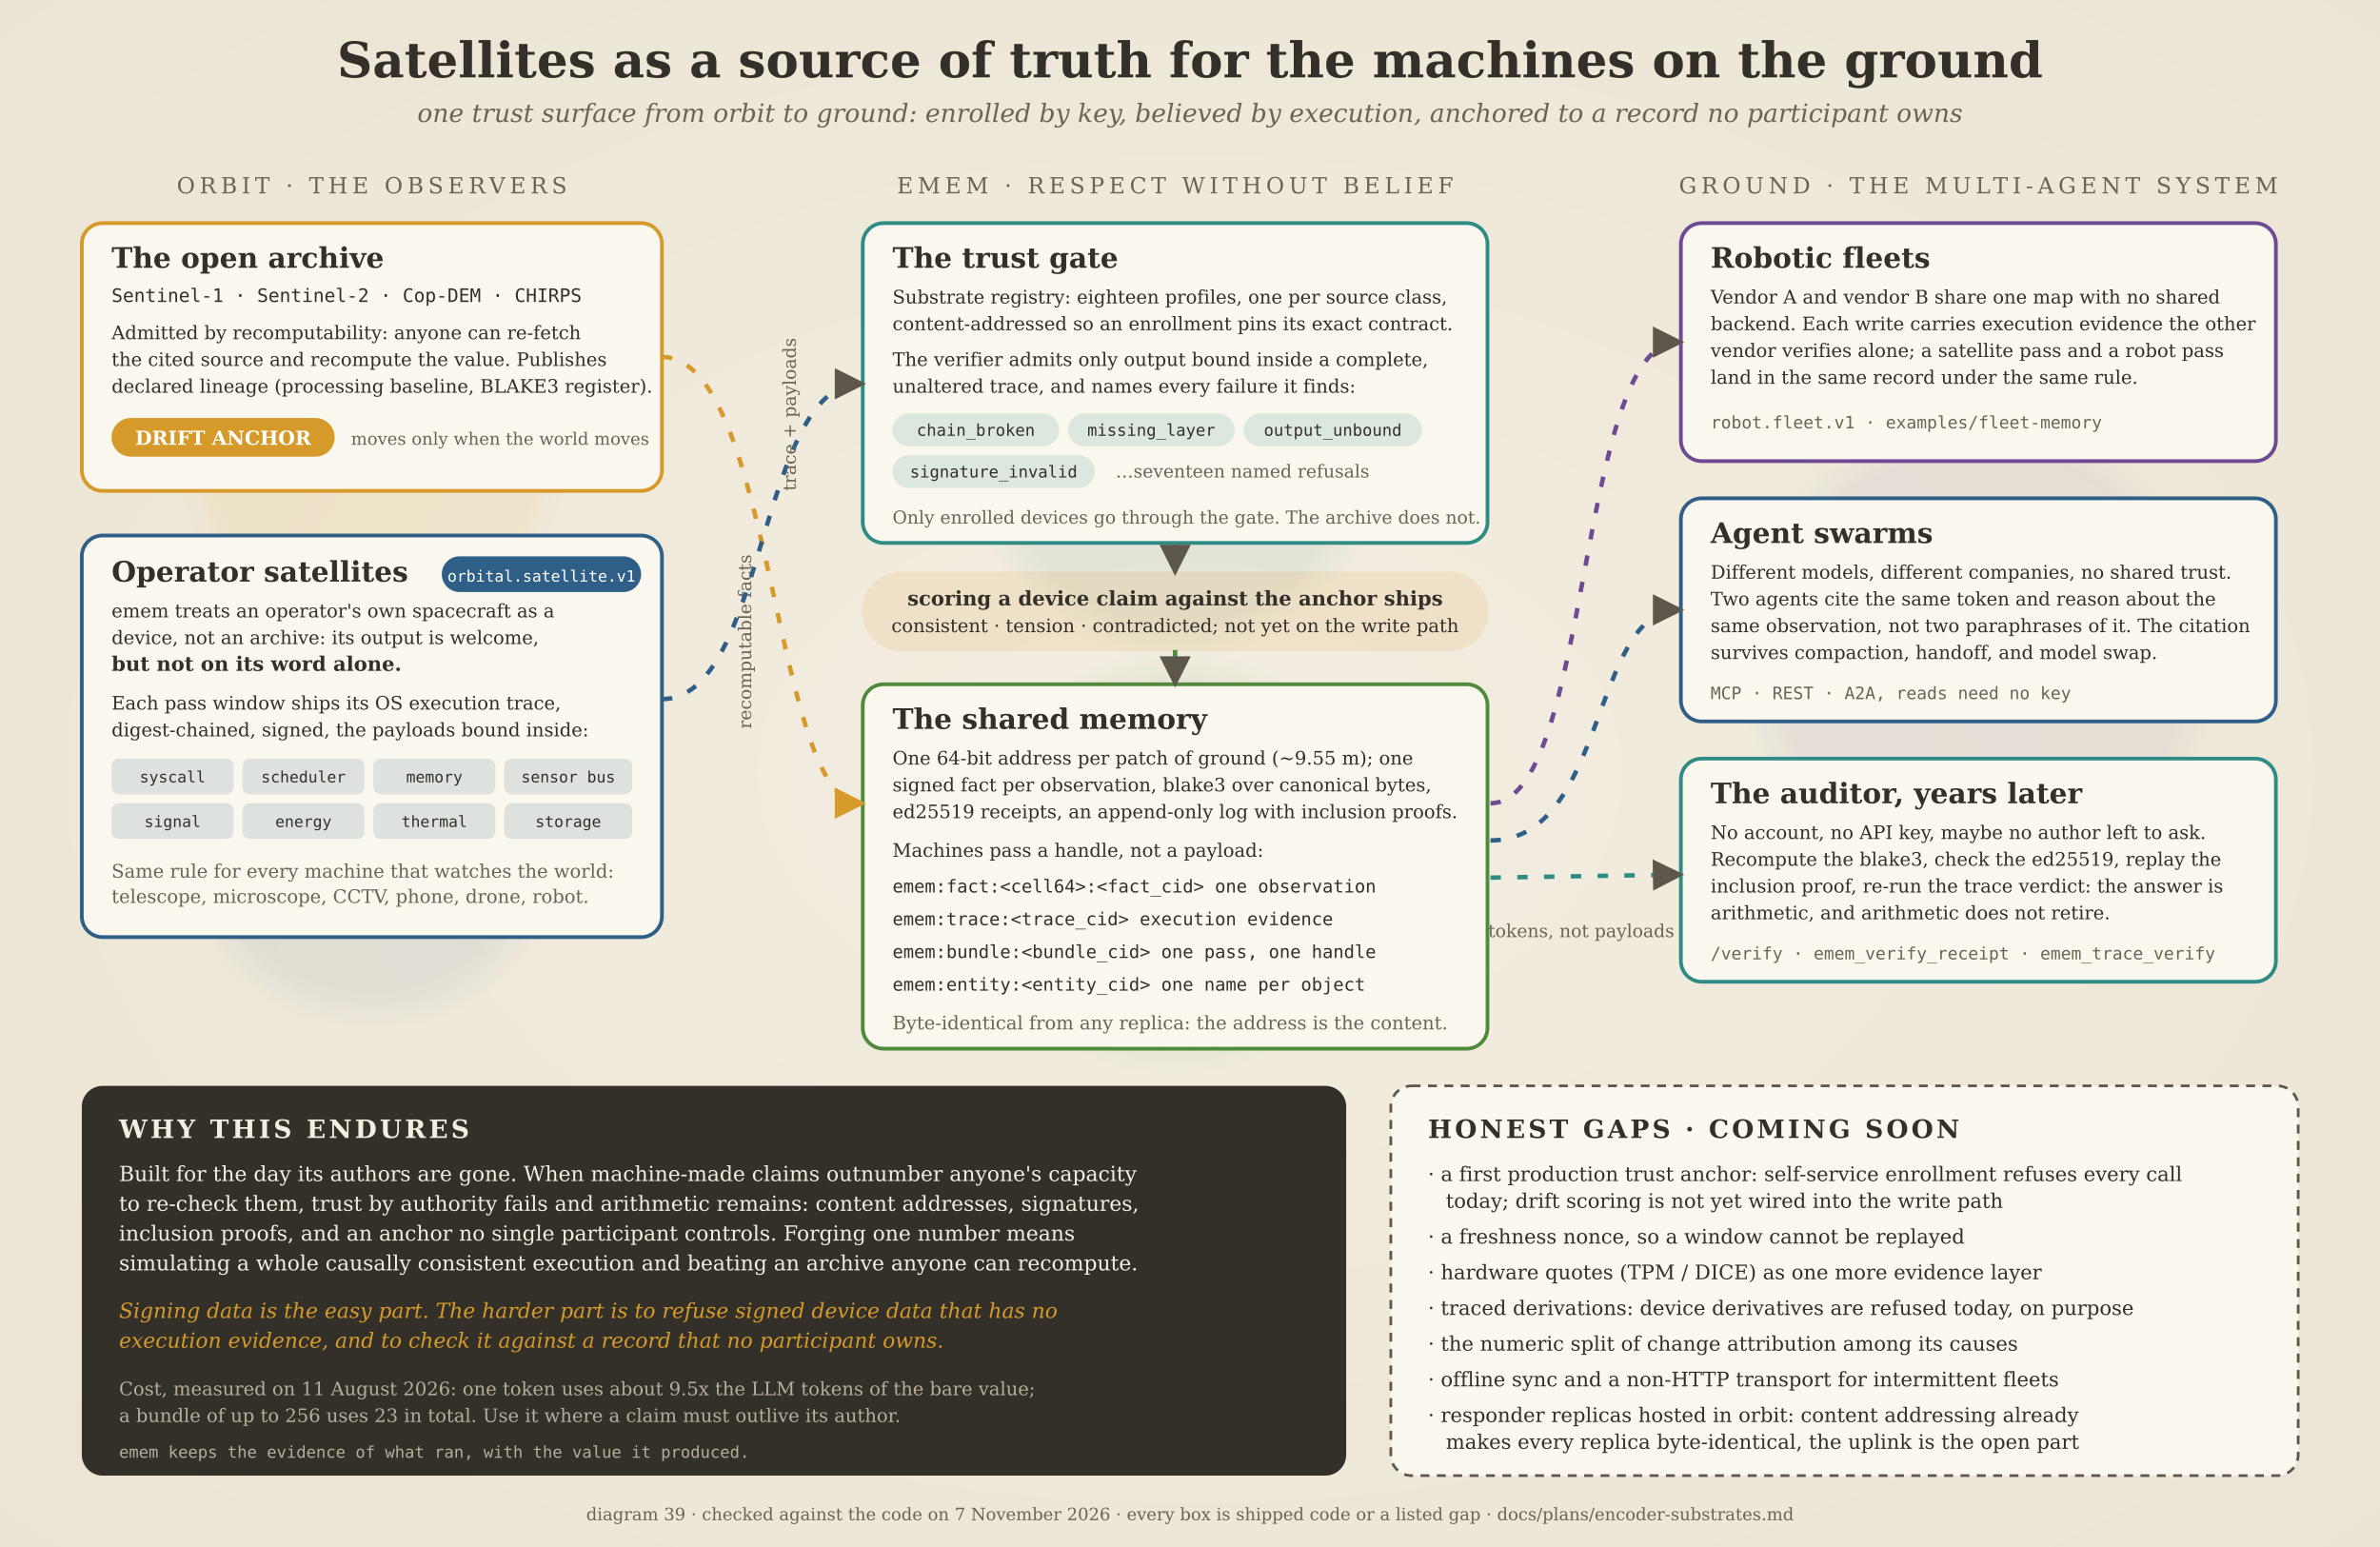
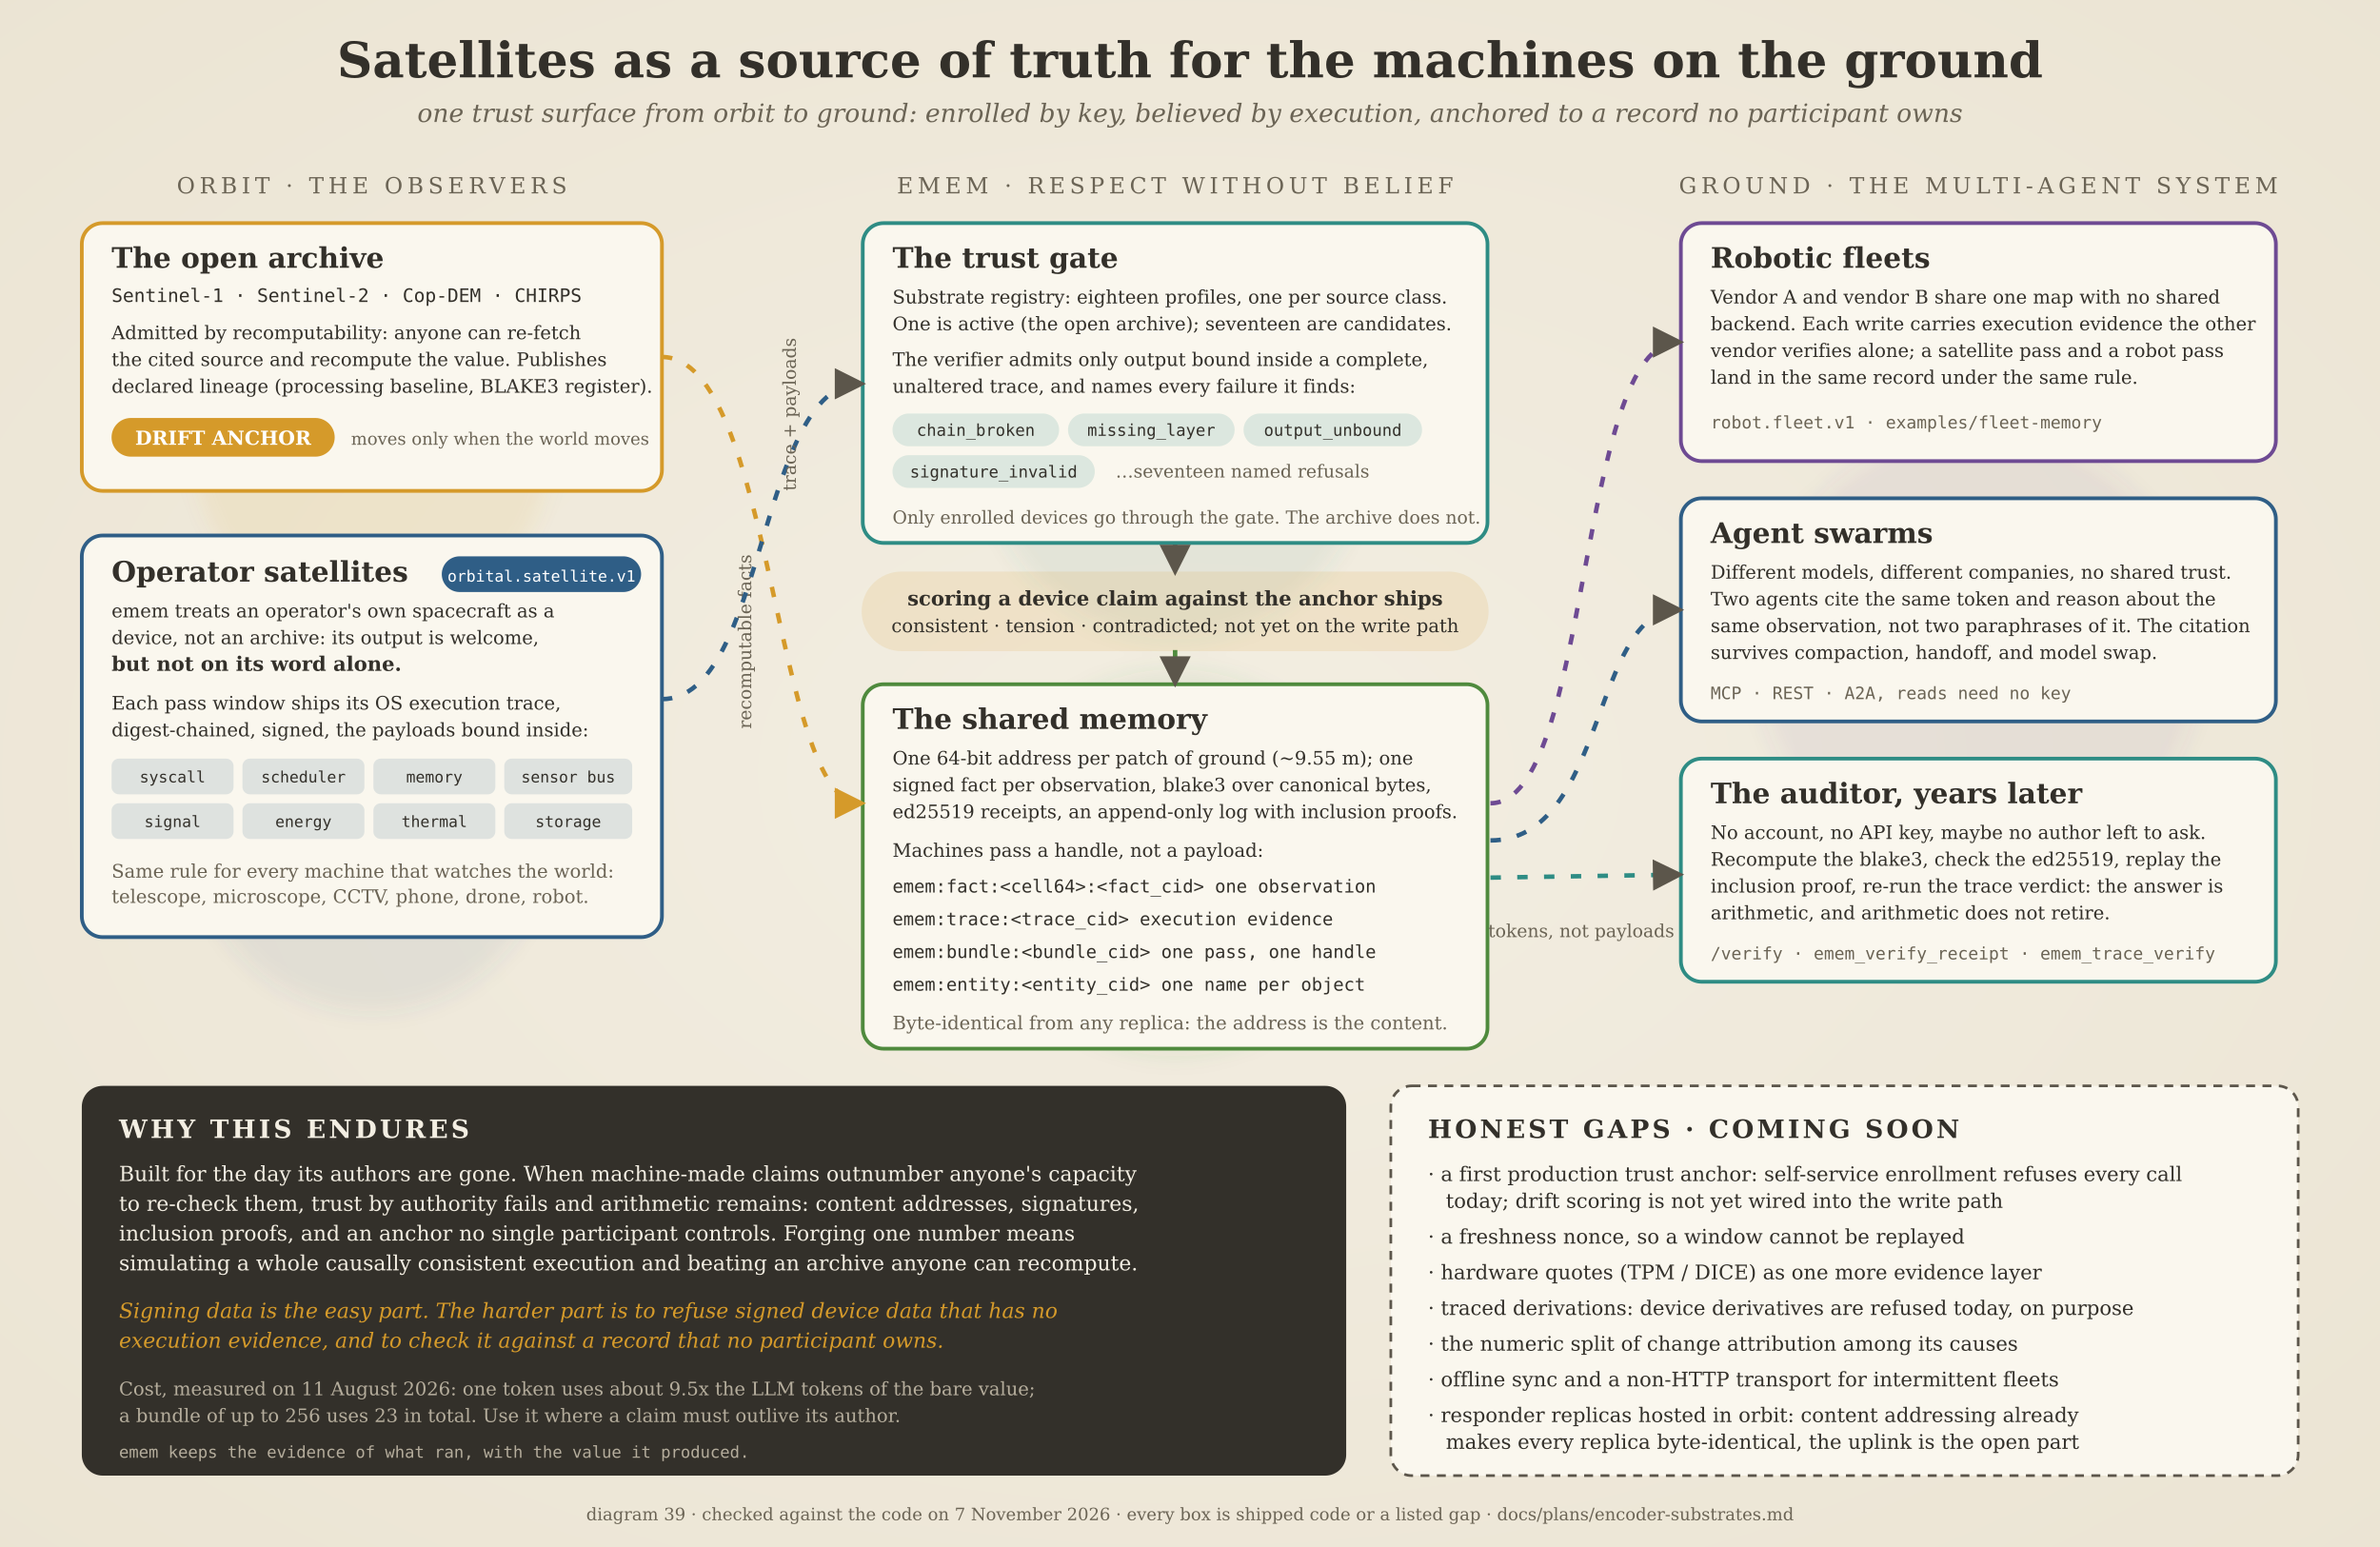
<svg xmlns="http://www.w3.org/2000/svg" viewBox="0 0 1600 1040" width="1600" height="1040" role="img" lang="en" aria-labelledby="title">
  <defs>
    <radialGradient id="paper" cx="50%" cy="50%" r="72%">
      <stop offset="0%" stop-color="#f3eee2" />
      <stop offset="100%" stop-color="#ebe4d3" />
    </radialGradient>
    <filter id="blur" x="-30%" y="-30%" width="160%" height="160%">
      <feGaussianBlur stdDeviation="7" />
    </filter>
    <marker id="arr" viewBox="0 0 10 10" refX="8" refY="5" markerWidth="7" markerHeight="7" orient="auto-start-reverse">
      <path d="M0,0 L10,5 L0,10 z" fill="#5c564b" />
    </marker>
    <marker id="arrAmber" viewBox="0 0 10 10" refX="8" refY="5" markerWidth="7" markerHeight="7" orient="auto-start-reverse">
      <path d="M0,0 L10,5 L0,10 z" fill="#d59a2a" />
    </marker>
    <style>
.flowline{stroke-dasharray:7 11;animation:emflow 1.25s linear infinite}
@keyframes emflow{to{stroke-dashoffset:-18}}
.pulse{animation:empulse 3.4s ease-in-out infinite}
@keyframes empulse{0%,100%{opacity:.35}50%{opacity:1}}
@media(prefers-reduced-motion:reduce){.flowline{animation:none}.pulse{animation:none}}
.h{font-family:Georgia,'DejaVu Serif',serif;fill:#33302a}
.m{font-family:'DejaVu Sans Mono','JetBrains Mono',ui-monospace,monospace;fill:#33302a}
.dim{fill:#6b6455}
</style>
  </defs>
  <rect width="1600" height="1040" fill="url(#paper)" />
  <g filter="url(#blur)">
    <circle cx="250" cy="300" r="120" fill="#d59a2a" opacity="0.08" />
    <circle cx="250" cy="560" r="120" fill="#2f5e86" opacity="0.08" />
    <circle cx="790" cy="300" r="130" fill="#2e8c84" opacity="0.08" />
    <circle cx="790" cy="580" r="130" fill="#4f8a3d" opacity="0.08" />
    <circle cx="1330" cy="440" r="150" fill="#6e4a93" opacity="0.07" />
  </g>
  <text x="800" y="52" text-anchor="middle" class="h" font-size="33" font-weight="bold">Satellites as a source of truth for the machines on the ground</text>
  <text x="800" y="82" text-anchor="middle" class="h dim" font-size="17" font-style="italic">one trust surface from orbit to ground: enrolled by key, believed by execution, anchored to a record no participant owns</text>
  <text x="250" y="130" text-anchor="middle" class="h dim" font-size="15" letter-spacing="3">ORBIT · THE OBSERVERS</text>
  <rect x="55" y="150" width="390" height="180" rx="14" fill="#faf7ee" stroke="#d59a2a" stroke-width="2.5" />
  <text x="75" y="180" class="h" font-size="19" font-weight="bold">The open archive</text>
  <text x="75" y="203" class="m" font-size="12.5">Sentinel-1 · Sentinel-2 · Cop-DEM · CHIRPS</text>
  <text x="75" y="228" class="h" font-size="12.5">Admitted by recomputability: anyone can re-fetch</text>
  <text x="75" y="246" class="h" font-size="12.5">the cited source and recompute the value. Publishes</text>
  <text x="75" y="264" class="h" font-size="12.5">declared lineage (processing baseline, BLAKE3 register).</text>
  <rect x="75" y="281" width="150" height="26" rx="13" fill="#d59a2a" />
  <text x="150" y="299" text-anchor="middle" class="h" font-size="13" font-weight="bold" style="fill:#fff">DRIFT ANCHOR</text>
  <text x="236" y="299" class="h dim" font-size="11.5">moves only when the world moves</text>
  <rect x="55" y="360" width="390" height="270" rx="14" fill="#faf7ee" stroke="#2f5e86" stroke-width="2.5" />
  <text x="75" y="391" class="h" font-size="19" font-weight="bold">Operator satellites</text>
  <rect x="297" y="374" width="134" height="24" rx="12" fill="#2f5e86" />
  <text x="364" y="391" text-anchor="middle" class="m" font-size="10.5" style="fill:#fff">orbital.satellite.v1</text>
  <text x="75" y="415" class="h" font-size="12.5">emem treats an operator's own spacecraft as a</text>
  <text x="75" y="433" class="h" font-size="12.5">device, not an archive: its output is welcome,</text>
  <text x="75" y="451" class="h" font-size="13.5" font-weight="bold">but not on its word alone.</text>
  <text x="75" y="477" class="h" font-size="12.5">Each pass window ships its OS execution trace,</text>
  <text x="75" y="495" class="h" font-size="12.5">digest-chained, signed, the payloads bound inside:</text>
  <g class="m" font-size="10.5">
    <rect x="75" y="510" width="82" height="24" rx="5" fill="#2f5e86" opacity="0.14" />
    <text x="116" y="526" text-anchor="middle">syscall</text>
    <rect x="163" y="510" width="82" height="24" rx="5" fill="#2f5e86" opacity="0.14" />
    <text x="204" y="526" text-anchor="middle">scheduler</text>
    <rect x="251" y="510" width="82" height="24" rx="5" fill="#2f5e86" opacity="0.14" />
    <text x="292" y="526" text-anchor="middle">memory</text>
    <rect x="339" y="510" width="86" height="24" rx="5" fill="#2f5e86" opacity="0.14" />
    <text x="382" y="526" text-anchor="middle">sensor bus</text>
    <rect x="75" y="540" width="82" height="24" rx="5" fill="#2f5e86" opacity="0.14" />
    <text x="116" y="556" text-anchor="middle">signal</text>
    <rect x="163" y="540" width="82" height="24" rx="5" fill="#2f5e86" opacity="0.14" />
    <text x="204" y="556" text-anchor="middle">energy</text>
    <rect x="251" y="540" width="82" height="24" rx="5" fill="#2f5e86" opacity="0.14" />
    <text x="292" y="556" text-anchor="middle">thermal</text>
    <rect x="339" y="540" width="86" height="24" rx="5" fill="#2f5e86" opacity="0.14" />
    <text x="382" y="556" text-anchor="middle">storage</text>
  </g>
  <text x="75" y="590" class="h dim" font-size="12.5">Same rule for every machine that watches the world:</text>
  <text x="75" y="607" class="h dim" font-size="12.5">telescope, microscope, CCTV, phone, drone, robot.</text>
  <text x="790" y="130" text-anchor="middle" class="h dim" font-size="15" letter-spacing="3">EMEM · RESPECT WITHOUT BELIEF</text>
  <rect x="580" y="150" width="420" height="215" rx="14" fill="#faf7ee" stroke="#2e8c84" stroke-width="2.5" />
  <text x="600" y="180" class="h" font-size="19" font-weight="bold">The trust gate</text>
-   <text x="600" y="204" class="h" font-size="12.5">Substrate registry: eighteen profiles, one per source class,</text>
-   <text x="600" y="222" class="h" font-size="12.5">content-addressed so an enrollment pins its exact contract.</text>
+   <text x="600" y="204" class="h" font-size="12.5">Substrate registry: eighteen profiles, one per source class.</text>
+   <text x="600" y="222" class="h" font-size="12.5">One is active (the open archive); seventeen are candidates.</text>
  <text x="600" y="246" class="h" font-size="12.5">The verifier admits only output bound inside a complete,</text>
  <text x="600" y="264" class="h" font-size="12.5">unaltered trace, and names every failure it finds:</text>
  <g class="m" font-size="11">
    <rect x="600" y="278" width="112" height="22" rx="11" fill="#2e8c84" opacity="0.15" />
    <text x="656" y="293" text-anchor="middle">chain_broken</text>
    <rect x="718" y="278" width="112" height="22" rx="11" fill="#2e8c84" opacity="0.15" />
    <text x="774" y="293" text-anchor="middle">missing_layer</text>
    <rect x="836" y="278" width="120" height="22" rx="11" fill="#2e8c84" opacity="0.15" />
    <text x="896" y="293" text-anchor="middle">output_unbound</text>
    <rect x="600" y="306" width="136" height="22" rx="11" fill="#2e8c84" opacity="0.15" />
    <text x="668" y="321" text-anchor="middle">signature_invalid</text>
    <text x="750" y="321" class="h dim" font-size="12">…seventeen named refusals</text>
  </g>
  <text x="600" y="352" class="h dim" font-size="12">Only enrolled devices go through the gate. The archive does not.</text>
  <rect x="580" y="385" width="420" height="52" rx="26" fill="#d59a2a" opacity="0.13" stroke="#d59a2a" stroke-width="1.5" />
  <text x="790" y="407" text-anchor="middle" class="h" font-size="13.5" font-weight="bold">scoring a device claim against the anchor ships</text>
  <text x="790" y="425" text-anchor="middle" class="h" font-size="12.5">consistent · tension · contradicted; not yet on the write path</text>
  <rect x="580" y="460" width="420" height="245" rx="14" fill="#faf7ee" stroke="#4f8a3d" stroke-width="2.5" />
  <text x="600" y="490" class="h" font-size="19" font-weight="bold">The shared memory</text>
  <text x="600" y="514" class="h" font-size="12.5">One 64-bit address per patch of ground (~9.55 m); one</text>
  <text x="600" y="532" class="h" font-size="12.5">signed fact per observation, blake3 over canonical bytes,</text>
  <text x="600" y="550" class="h" font-size="12.5">ed25519 receipts, an append-only log with inclusion proofs.</text>
  <text x="600" y="576" class="h" font-size="12.5">Machines pass a handle, not a payload:</text>
  <g class="m" font-size="12">
    <text x="600" y="600">emem:fact:&lt;cell64&gt;:&lt;fact_cid&gt;  one observation</text>
    <text x="600" y="622">emem:trace:&lt;trace_cid&gt;       execution evidence</text>
    <text x="600" y="644">emem:bundle:&lt;bundle_cid&gt;     one pass, one handle</text>
    <text x="600" y="666">emem:entity:&lt;entity_cid&gt;     one name per object</text>
  </g>
  <text x="600" y="692" class="h dim" font-size="12.5">Byte-identical from any replica: the address is the content.</text>
  <text x="1330" y="130" text-anchor="middle" class="h dim" font-size="15" letter-spacing="3">GROUND · THE MULTI-AGENT SYSTEM</text>
  <rect x="1130" y="150" width="400" height="160" rx="14" fill="#faf7ee" stroke="#6e4a93" stroke-width="2.5" />
  <text x="1150" y="180" class="h" font-size="19" font-weight="bold">Robotic fleets</text>
  <text x="1150" y="204" class="h" font-size="12.5">Vendor A and vendor B share one map with no shared</text>
  <text x="1150" y="222" class="h" font-size="12.5">backend. Each write carries execution evidence the other</text>
  <text x="1150" y="240" class="h" font-size="12.5">vendor verifies alone; a satellite pass and a robot pass</text>
  <text x="1150" y="258" class="h" font-size="12.5">land in the same record under the same rule.</text>
  <text x="1150" y="288" class="m dim" font-size="11.5">robot.fleet.v1 · examples/fleet-memory</text>
  <rect x="1130" y="335" width="400" height="150" rx="14" fill="#faf7ee" stroke="#2f5e86" stroke-width="2.5" />
  <text x="1150" y="365" class="h" font-size="19" font-weight="bold">Agent swarms</text>
  <text x="1150" y="389" class="h" font-size="12.5">Different models, different companies, no shared trust.</text>
  <text x="1150" y="407" class="h" font-size="12.5">Two agents cite the same token and reason about the</text>
  <text x="1150" y="425" class="h" font-size="12.5">same observation, not two paraphrases of it. The citation</text>
  <text x="1150" y="443" class="h" font-size="12.5">survives compaction, handoff, and model swap.</text>
  <text x="1150" y="470" class="m dim" font-size="11.5">MCP · REST · A2A, reads need no key</text>
  <rect x="1130" y="510" width="400" height="150" rx="14" fill="#faf7ee" stroke="#2e8c84" stroke-width="2.5" />
  <text x="1150" y="540" class="h" font-size="19" font-weight="bold">The auditor, years later</text>
  <text x="1150" y="564" class="h" font-size="12.5">No account, no API key, maybe no author left to ask.</text>
  <text x="1150" y="582" class="h" font-size="12.5">Recompute the blake3, check the ed25519, replay the</text>
  <text x="1150" y="600" class="h" font-size="12.5">inclusion proof, re-run the trace verdict: the answer is</text>
  <text x="1150" y="618" class="h" font-size="12.5">arithmetic, and arithmetic does not retire.</text>
  <text x="1150" y="645" class="m dim" font-size="11.5">/verify · emem_verify_receipt · emem_trace_verify</text>
  <path class="flowline" d="M445,240 C520,240 520,540 578,540" fill="none" stroke="#d59a2a" stroke-width="3" marker-end="url(#arrAmber)" />
  <text x="505" y="490" class="h dim" font-size="12" transform="rotate(-90 505 490)">recomputable facts</text>
  <path class="flowline" d="M445,470 C515,470 510,258 578,258" fill="none" stroke="#2f5e86" stroke-width="3" marker-end="url(#arr)" />
  <text x="535" y="330" class="h dim" font-size="12" transform="rotate(-90 535 330)">trace + payloads</text>
  <path class="flowline" d="M790,365 L790,383" fill="none" stroke="#2e8c84" stroke-width="3" marker-end="url(#arr)" />
  <path class="flowline" d="M790,437 L790,458" fill="none" stroke="#4f8a3d" stroke-width="3" marker-end="url(#arr)" />
  <path class="flowline" d="M1002,540 C1070,540 1060,230 1128,230" fill="none" stroke="#6e4a93" stroke-width="3" marker-end="url(#arr)" />
  <path class="flowline" d="M1002,565 C1080,565 1070,410 1128,410" fill="none" stroke="#2f5e86" stroke-width="3" marker-end="url(#arr)" />
  <path class="flowline" d="M1002,590 L1128,588" fill="none" stroke="#2e8c84" stroke-width="3" marker-end="url(#arr)" />
  <text x="1063" y="630" text-anchor="middle" class="h dim" font-size="12">tokens, not payloads</text>
  <rect x="55" y="730" width="850" height="262" rx="14" fill="#33302a" />
  <text x="80" y="765" class="h" font-size="17" font-weight="bold" style="fill:#f3eee2" letter-spacing="2">WHY THIS ENDURES</text>
  <text x="80" y="794" class="h" font-size="14" style="fill:#f3eee2">Built for the day its authors are gone. When machine-made claims outnumber anyone's capacity</text>
  <text x="80" y="814" class="h" font-size="14" style="fill:#f3eee2">to re-check them, trust by authority fails and arithmetic remains: content addresses, signatures,</text>
  <text x="80" y="834" class="h" font-size="14" style="fill:#f3eee2">inclusion proofs, and an anchor no single participant controls. Forging one number means</text>
  <text x="80" y="854" class="h" font-size="14" style="fill:#f3eee2">simulating a whole causally consistent execution and beating an archive anyone can recompute.</text>
  <text x="80" y="886" class="h" font-size="14" font-style="italic" style="fill:#d59a2a">Signing data is the easy part. The harder part is to refuse signed device data that has no</text>
  <text x="80" y="906" class="h" font-size="14" font-style="italic" style="fill:#d59a2a">execution evidence, and to check it against a record that no participant owns.</text>
  <text x="80" y="938" class="h" font-size="12.5" style="fill:#b5ad9c">Cost, measured on 11 August 2026: one token uses about 9.5x the LLM tokens of the bare value;</text>
  <text x="80" y="956" class="h" font-size="12.5" style="fill:#b5ad9c">a bundle of up to 256 uses 23 in total. Use it where a claim must outlive its author.</text>
  <text x="80" y="980" class="m" font-size="11" style="fill:#b5ad9c">emem keeps the evidence of what ran, with the value it produced.</text>
  <rect x="935" y="730" width="610" height="262" rx="14" fill="#faf7ee" stroke="#5c564b" stroke-width="1.8" stroke-dasharray="6 5" />
  <text x="960" y="765" class="h" font-size="17" font-weight="bold" letter-spacing="2">HONEST GAPS · COMING SOON</text>
  <g class="h" font-size="13.5">
    <text x="960" y="794">· a first production trust anchor: self-service enrollment refuses every call</text>
    <text x="972" y="812">today; drift scoring is not yet wired into the write path</text>
    <text x="960" y="836">· a freshness nonce, so a window cannot be replayed</text>
    <text x="960" y="860">· hardware quotes (TPM / DICE) as one more evidence layer</text>
    <text x="960" y="884">· traced derivations: device derivatives are refused today, on purpose</text>
    <text x="960" y="908">· the numeric split of change attribution among its causes</text>
    <text x="960" y="932">· offline sync and a non-HTTP transport for intermittent fleets</text>
    <text x="960" y="956">· responder replicas hosted in orbit: content addressing already</text>
    <text x="972" y="974">makes every replica byte-identical, the uplink is the open part</text>
  </g>
  <text x="800" y="1022" text-anchor="middle" class="h dim" font-size="11.5">diagram 39 · checked against the code on 7 November 2026 · every box is shipped code or a listed gap · docs/plans/encoder-substrates.md</text>
</svg>
